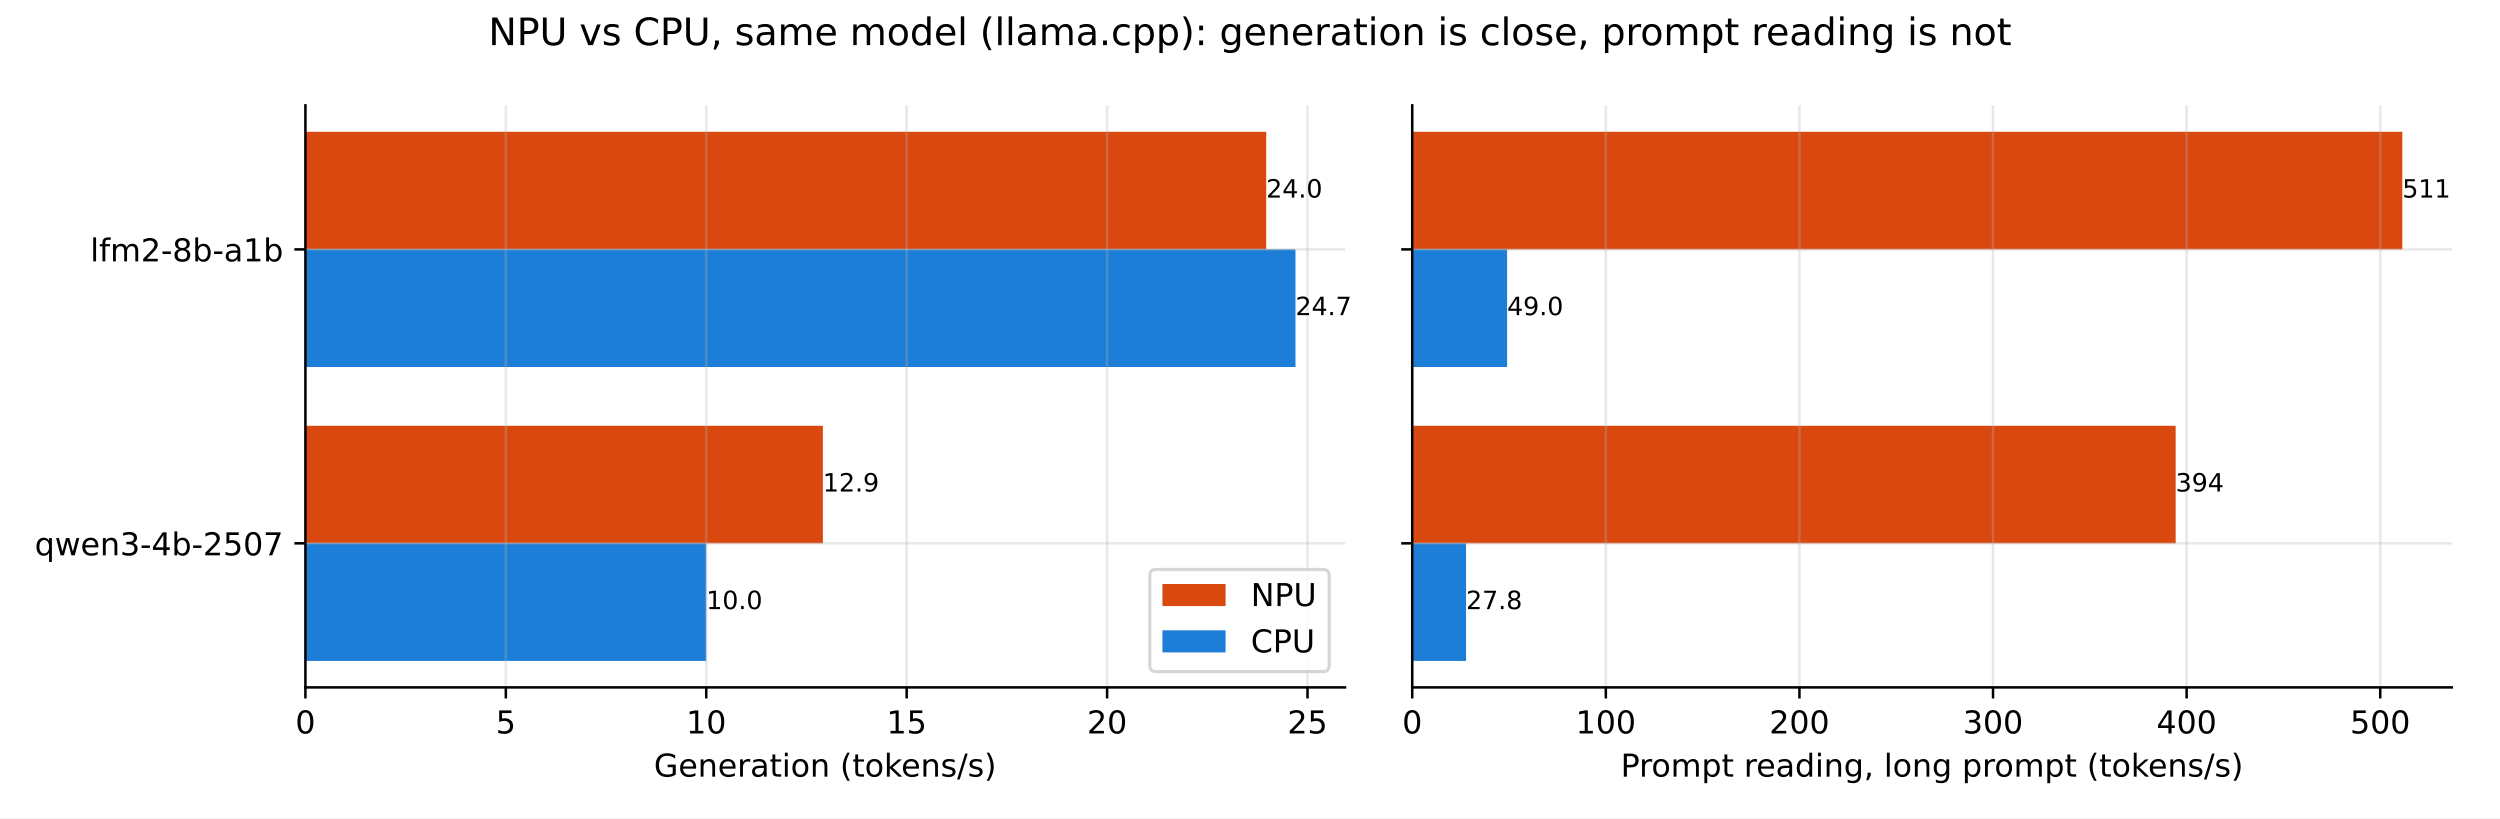
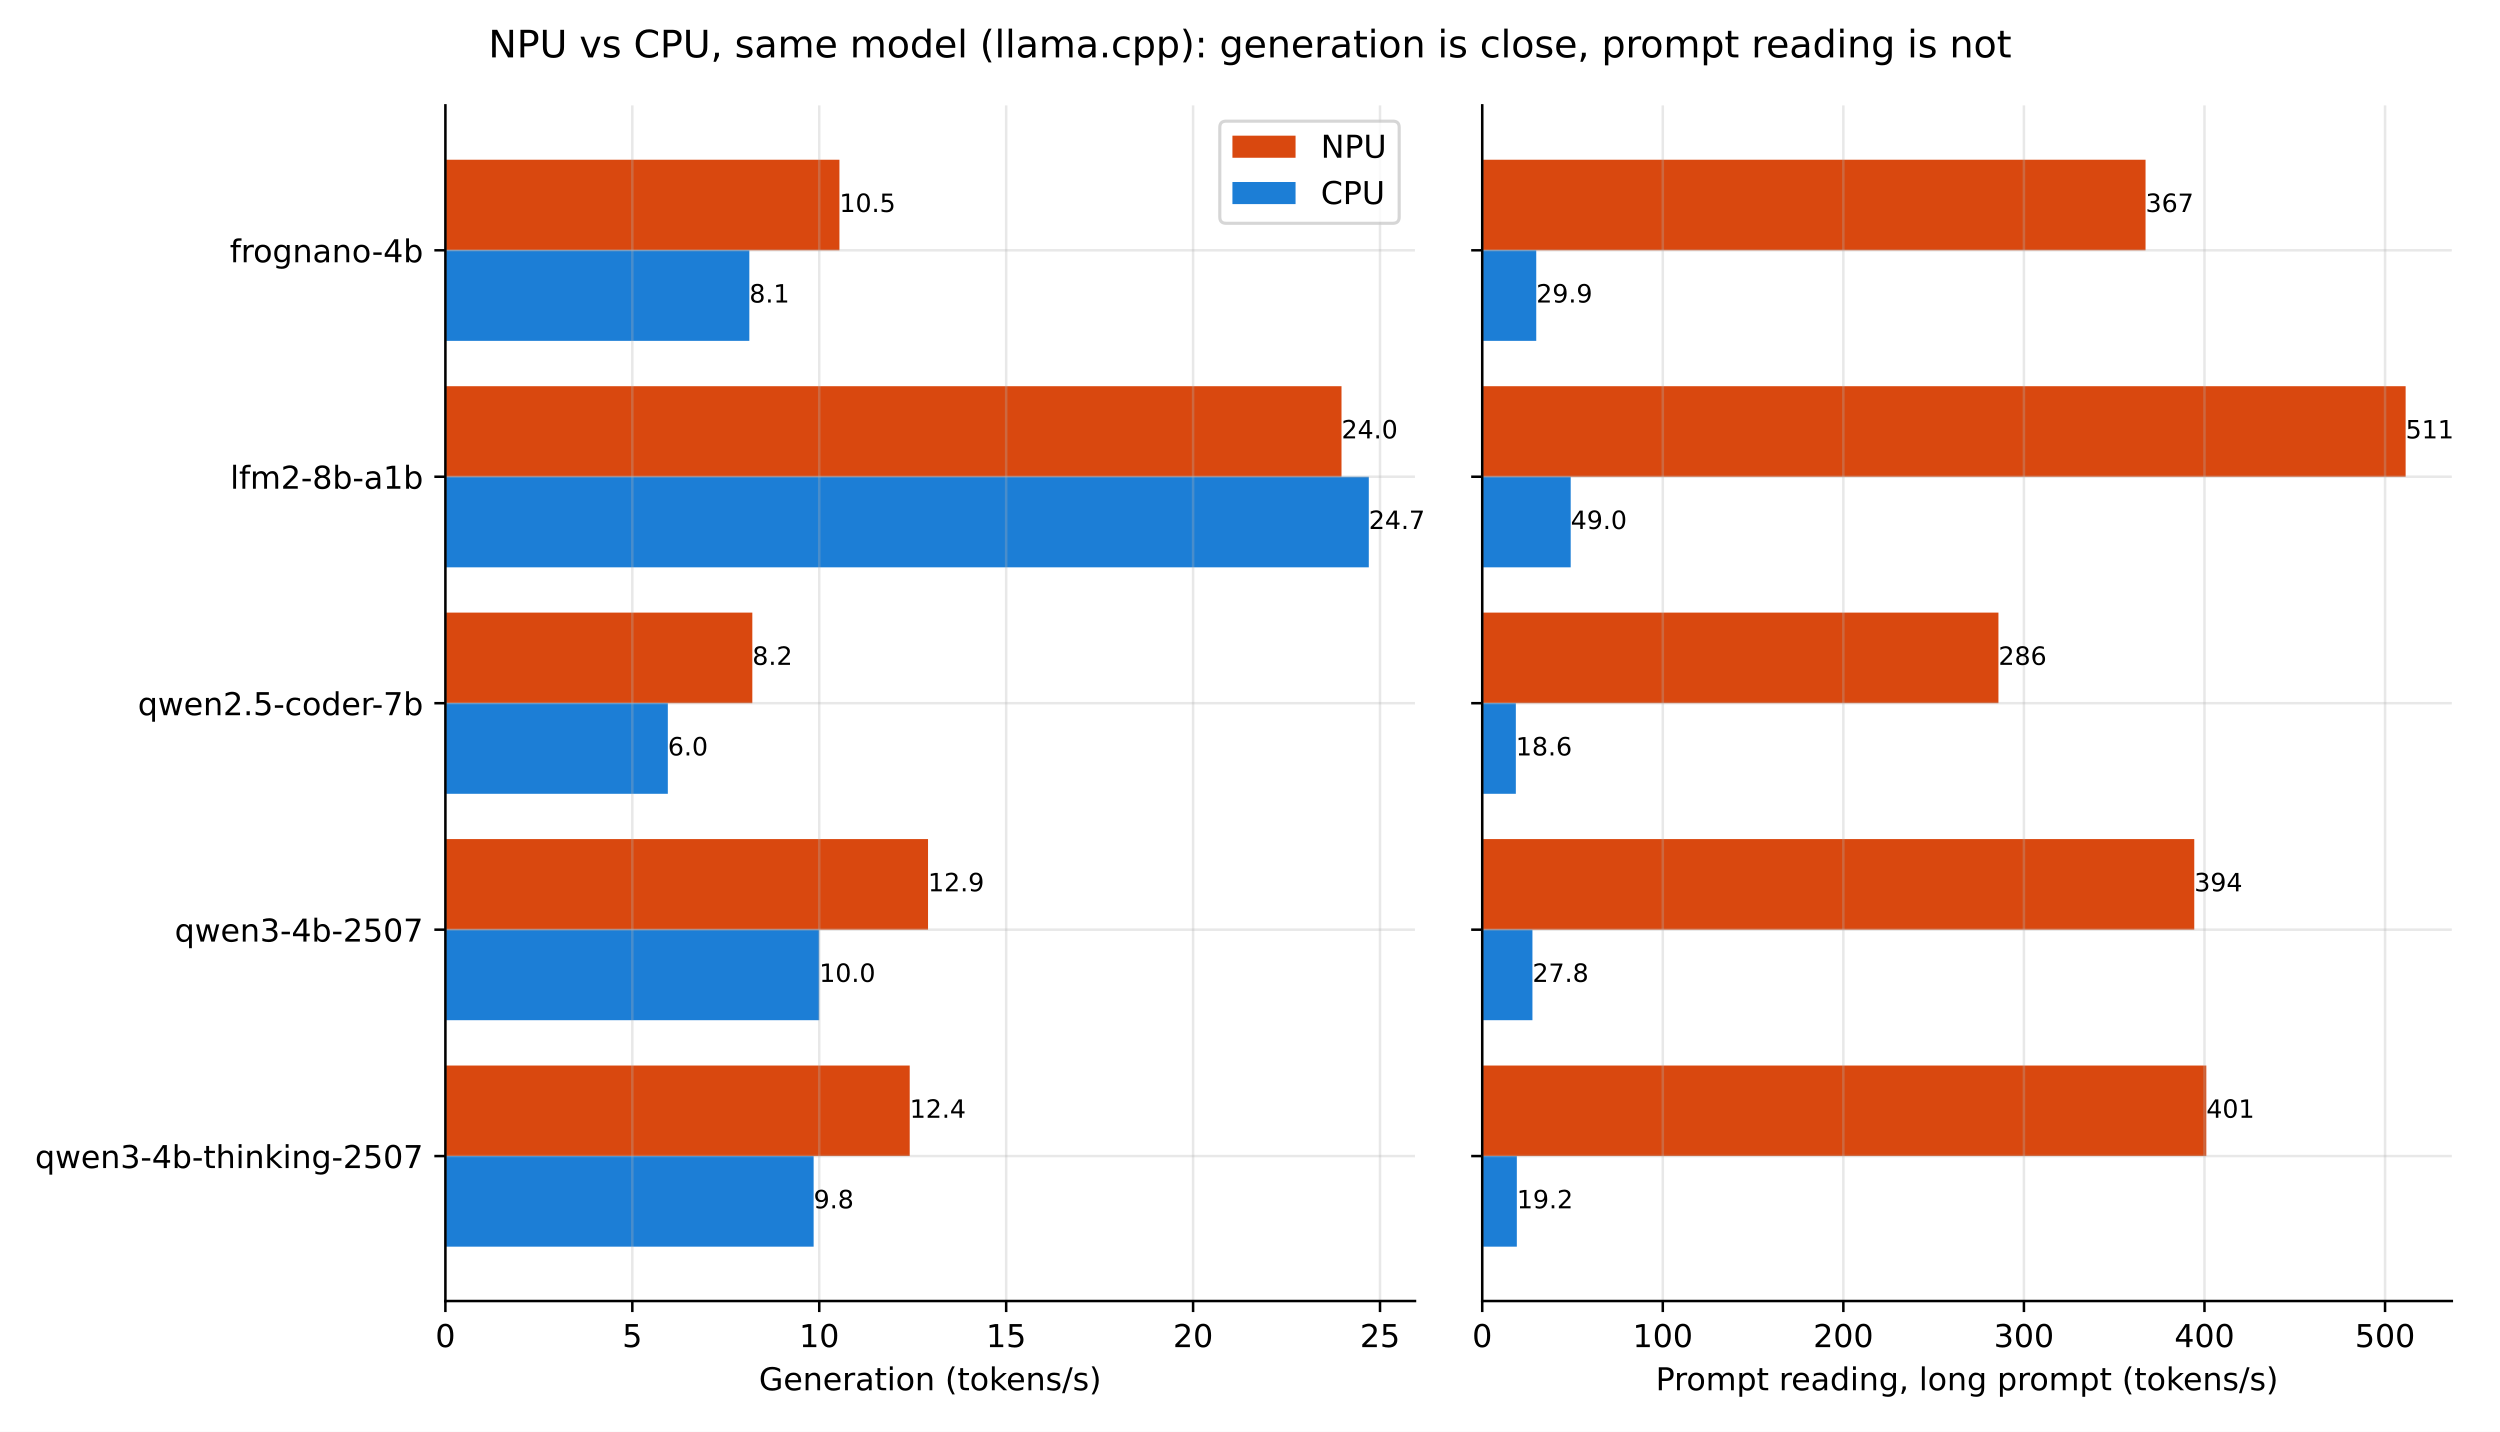
- <svg xmlns="http://www.w3.org/2000/svg" xmlns:xlink="http://www.w3.org/1999/xlink" width="792pt" height="259.2pt" viewBox="0 0 792 259.2" version="1.1">
+ <svg xmlns="http://www.w3.org/2000/svg" xmlns:xlink="http://www.w3.org/1999/xlink" width="792pt" height="453.6pt" viewBox="0 0 792 453.6" version="1.1">
  <defs>
    <style type="text/css">*{stroke-linejoin: round; stroke-linecap: butt}</style>
  </defs>
  <g id="figure_1">
    <g id="patch_1">
-       <path d="M 0 259.2  L 792 259.2  L 792 0  L 0 0  z " style="fill: #ffffff" />
+       <path d="M 0 453.6  L 792 453.6  L 792 0  L 0 0  z " style="fill: #ffffff" />
    </g>
    <g id="axes_1">
      <g id="patch_2">
-         <path d="M 96.755 217.764  L 426.09 217.764  L 426.09 33.382  L 96.755 33.382  z " style="fill: #ffffff" />
+         <path d="M 141.1 412.164  L 448.263 412.164  L 448.263 33.382  L 141.1 33.382  z " style="fill: #ffffff" />
      </g>
      <g id="patch_3">
-         <path d="M 96.755 41.763  L 401.138 41.763  L 401.138 79.012  L 96.755 79.012  z " clip-path="url(#p5779304c91)" style="fill: #d9480f" />
+         <path d="M 141.1 50.599  L 265.931 50.599  L 265.931 79.295  L 141.1 79.295  z " clip-path="url(#p3d4a0a2ddc)" style="fill: #d9480f" />
      </g>
      <g id="patch_4">
-         <path d="M 96.755 134.885  L 260.692 134.885  L 260.692 172.134  L 96.755 172.134  z " clip-path="url(#p5779304c91)" style="fill: #d9480f" />
+         <path d="M 141.1 122.338  L 424.99 122.338  L 424.99 151.034  L 141.1 151.034  z " clip-path="url(#p3d4a0a2ddc)" style="fill: #d9480f" />
      </g>
      <g id="patch_5">
-         <path d="M 96.755 79.012  L 410.408 79.012  L 410.408 116.261  L 96.755 116.261  z " clip-path="url(#p5779304c91)" style="fill: #1c7ed6" />
+         <path d="M 141.1 194.077  L 238.336 194.077  L 238.336 222.773  L 141.1 222.773  z " clip-path="url(#p3d4a0a2ddc)" style="fill: #d9480f" />
      </g>
      <g id="patch_6">
-         <path d="M 96.755 172.134  L 223.74 172.134  L 223.74 209.383  L 96.755 209.383  z " clip-path="url(#p5779304c91)" style="fill: #1c7ed6" />
+         <path d="M 141.1 265.816  L 294 265.816  L 294 294.512  L 141.1 294.512  z " clip-path="url(#p3d4a0a2ddc)" style="fill: #d9480f" />
+       </g>
+       <g id="patch_7">
+         <path d="M 141.1 337.555  L 288.197 337.555  L 288.197 366.251  L 141.1 366.251  z " clip-path="url(#p3d4a0a2ddc)" style="fill: #d9480f" />
+       </g>
+       <g id="patch_8">
+         <path d="M 141.1 79.295  L 237.388 79.295  L 237.388 107.99  L 141.1 107.99  z " clip-path="url(#p3d4a0a2ddc)" style="fill: #1c7ed6" />
+       </g>
+       <g id="patch_9">
+         <path d="M 141.1 151.034  L 433.636 151.034  L 433.636 179.729  L 141.1 179.729  z " clip-path="url(#p3d4a0a2ddc)" style="fill: #1c7ed6" />
+       </g>
+       <g id="patch_10">
+         <path d="M 141.1 222.773  L 211.569 222.773  L 211.569 251.468  L 141.1 251.468  z " clip-path="url(#p3d4a0a2ddc)" style="fill: #1c7ed6" />
+       </g>
+       <g id="patch_11">
+         <path d="M 141.1 294.512  L 259.536 294.512  L 259.536 323.207  L 141.1 323.207  z " clip-path="url(#p3d4a0a2ddc)" style="fill: #1c7ed6" />
+       </g>
+       <g id="patch_12">
+         <path d="M 141.1 366.251  L 257.759 366.251  L 257.759 394.946  L 141.1 394.946  z " clip-path="url(#p3d4a0a2ddc)" style="fill: #1c7ed6" />
      </g>
      <g id="matplotlib.axis_1">
        <g id="xtick_1">
          <g id="line2d_1">
-             <path d="M 96.755 217.764  L 96.755 33.382  " clip-path="url(#p5779304c91)" style="fill: none; stroke: #b0b0b0; stroke-opacity: 0.3; stroke-width: 0.8; stroke-linecap: square" />
+             <path d="M 141.1 412.164  L 141.1 33.382  " clip-path="url(#p3d4a0a2ddc)" style="fill: none; stroke: #b0b0b0; stroke-opacity: 0.3; stroke-width: 0.8; stroke-linecap: square" />
          </g>
          <g id="line2d_2">
            <defs>
-               <path id="me2558e81c7" d="M 0 0  L 0 3.5  " style="stroke: #000000; stroke-width: 0.8" />
+               <path id="mfcca586f8c" d="M 0 0  L 0 3.5  " style="stroke: #000000; stroke-width: 0.8" />
            </defs>
            <g>
-               <use xlink:href="#me2558e81c7" x="96.755" y="217.764" style="stroke: #000000; stroke-width: 0.8" />
+               <use xlink:href="#mfcca586f8c" x="141.1" y="412.164" style="stroke: #000000; stroke-width: 0.8" />
            </g>
          </g>
          <g id="text_1">
-             <text style="font: 10px 'DejaVu Sans', 'Bitstream Vera Sans', 'Computer Modern Sans Serif', 'Lucida Grande', 'Verdana', 'Geneva', 'Lucid', 'Arial', 'Helvetica', 'Avant Garde', sans-serif; text-anchor: middle" x="96.755" y="232.362" transform="rotate(-0 96.75454 232.3621)">0</text>
+             <text style="font: 10px 'DejaVu Sans', 'Bitstream Vera Sans', 'Computer Modern Sans Serif', 'Lucida Grande', 'Verdana', 'Geneva', 'Lucid', 'Arial', 'Helvetica', 'Avant Garde', sans-serif; text-anchor: middle" x="141.1" y="426.762" transform="rotate(-0 141.1 426.7621)">0</text>
          </g>
        </g>
        <g id="xtick_2">
          <g id="line2d_3">
-             <path d="M 160.247 217.764  L 160.247 33.382  " clip-path="url(#p5779304c91)" style="fill: none; stroke: #b0b0b0; stroke-opacity: 0.3; stroke-width: 0.8; stroke-linecap: square" />
+             <path d="M 200.318 412.164  L 200.318 33.382  " clip-path="url(#p3d4a0a2ddc)" style="fill: none; stroke: #b0b0b0; stroke-opacity: 0.3; stroke-width: 0.8; stroke-linecap: square" />
          </g>
          <g id="line2d_4">
            <g>
-               <use xlink:href="#me2558e81c7" x="160.247" y="217.764" style="stroke: #000000; stroke-width: 0.8" />
+               <use xlink:href="#mfcca586f8c" x="200.318" y="412.164" style="stroke: #000000; stroke-width: 0.8" />
            </g>
          </g>
          <g id="text_2">
-             <text style="font: 10px 'DejaVu Sans', 'Bitstream Vera Sans', 'Computer Modern Sans Serif', 'Lucida Grande', 'Verdana', 'Geneva', 'Lucid', 'Arial', 'Helvetica', 'Avant Garde', sans-serif; text-anchor: middle" x="160.247" y="232.362" transform="rotate(-0 160.2471 232.3621)">5</text>
+             <text style="font: 10px 'DejaVu Sans', 'Bitstream Vera Sans', 'Computer Modern Sans Serif', 'Lucida Grande', 'Verdana', 'Geneva', 'Lucid', 'Arial', 'Helvetica', 'Avant Garde', sans-serif; text-anchor: middle" x="200.318" y="426.762" transform="rotate(-0 200.3178 426.7621)">5</text>
          </g>
        </g>
        <g id="xtick_3">
          <g id="line2d_5">
-             <path d="M 223.74 217.764  L 223.74 33.382  " clip-path="url(#p5779304c91)" style="fill: none; stroke: #b0b0b0; stroke-opacity: 0.3; stroke-width: 0.8; stroke-linecap: square" />
+             <path d="M 259.536 412.164  L 259.536 33.382  " clip-path="url(#p3d4a0a2ddc)" style="fill: none; stroke: #b0b0b0; stroke-opacity: 0.3; stroke-width: 0.8; stroke-linecap: square" />
          </g>
          <g id="line2d_6">
            <g>
-               <use xlink:href="#me2558e81c7" x="223.74" y="217.764" style="stroke: #000000; stroke-width: 0.8" />
+               <use xlink:href="#mfcca586f8c" x="259.536" y="412.164" style="stroke: #000000; stroke-width: 0.8" />
            </g>
          </g>
          <g id="text_3">
-             <text style="font: 10px 'DejaVu Sans', 'Bitstream Vera Sans', 'Computer Modern Sans Serif', 'Lucida Grande', 'Verdana', 'Geneva', 'Lucid', 'Arial', 'Helvetica', 'Avant Garde', sans-serif; text-anchor: middle" x="223.74" y="232.362" transform="rotate(-0 223.7396 232.3621)">10</text>
+             <text style="font: 10px 'DejaVu Sans', 'Bitstream Vera Sans', 'Computer Modern Sans Serif', 'Lucida Grande', 'Verdana', 'Geneva', 'Lucid', 'Arial', 'Helvetica', 'Avant Garde', sans-serif; text-anchor: middle" x="259.536" y="426.762" transform="rotate(-0 259.5357 426.7621)">10</text>
          </g>
        </g>
        <g id="xtick_4">
          <g id="line2d_7">
-             <path d="M 287.232 217.764  L 287.232 33.382  " clip-path="url(#p5779304c91)" style="fill: none; stroke: #b0b0b0; stroke-opacity: 0.3; stroke-width: 0.8; stroke-linecap: square" />
+             <path d="M 318.754 412.164  L 318.754 33.382  " clip-path="url(#p3d4a0a2ddc)" style="fill: none; stroke: #b0b0b0; stroke-opacity: 0.3; stroke-width: 0.8; stroke-linecap: square" />
          </g>
          <g id="line2d_8">
            <g>
-               <use xlink:href="#me2558e81c7" x="287.232" y="217.764" style="stroke: #000000; stroke-width: 0.8" />
+               <use xlink:href="#mfcca586f8c" x="318.754" y="412.164" style="stroke: #000000; stroke-width: 0.8" />
            </g>
          </g>
          <g id="text_4">
-             <text style="font: 10px 'DejaVu Sans', 'Bitstream Vera Sans', 'Computer Modern Sans Serif', 'Lucida Grande', 'Verdana', 'Geneva', 'Lucid', 'Arial', 'Helvetica', 'Avant Garde', sans-serif; text-anchor: middle" x="287.232" y="232.362" transform="rotate(-0 287.2321 232.3621)">15</text>
+             <text style="font: 10px 'DejaVu Sans', 'Bitstream Vera Sans', 'Computer Modern Sans Serif', 'Lucida Grande', 'Verdana', 'Geneva', 'Lucid', 'Arial', 'Helvetica', 'Avant Garde', sans-serif; text-anchor: middle" x="318.754" y="426.762" transform="rotate(-0 318.7535 426.7621)">15</text>
          </g>
        </g>
        <g id="xtick_5">
          <g id="line2d_9">
-             <path d="M 350.725 217.764  L 350.725 33.382  " clip-path="url(#p5779304c91)" style="fill: none; stroke: #b0b0b0; stroke-opacity: 0.3; stroke-width: 0.8; stroke-linecap: square" />
+             <path d="M 377.971 412.164  L 377.971 33.382  " clip-path="url(#p3d4a0a2ddc)" style="fill: none; stroke: #b0b0b0; stroke-opacity: 0.3; stroke-width: 0.8; stroke-linecap: square" />
          </g>
          <g id="line2d_10">
            <g>
-               <use xlink:href="#me2558e81c7" x="350.725" y="217.764" style="stroke: #000000; stroke-width: 0.8" />
+               <use xlink:href="#mfcca586f8c" x="377.971" y="412.164" style="stroke: #000000; stroke-width: 0.8" />
            </g>
          </g>
          <g id="text_5">
-             <text style="font: 10px 'DejaVu Sans', 'Bitstream Vera Sans', 'Computer Modern Sans Serif', 'Lucida Grande', 'Verdana', 'Geneva', 'Lucid', 'Arial', 'Helvetica', 'Avant Garde', sans-serif; text-anchor: middle" x="350.725" y="232.362" transform="rotate(-0 350.7246 232.3621)">20</text>
+             <text style="font: 10px 'DejaVu Sans', 'Bitstream Vera Sans', 'Computer Modern Sans Serif', 'Lucida Grande', 'Verdana', 'Geneva', 'Lucid', 'Arial', 'Helvetica', 'Avant Garde', sans-serif; text-anchor: middle" x="377.971" y="426.762" transform="rotate(-0 377.9714 426.7621)">20</text>
          </g>
        </g>
        <g id="xtick_6">
          <g id="line2d_11">
-             <path d="M 414.217 217.764  L 414.217 33.382  " clip-path="url(#p5779304c91)" style="fill: none; stroke: #b0b0b0; stroke-opacity: 0.3; stroke-width: 0.8; stroke-linecap: square" />
+             <path d="M 437.189 412.164  L 437.189 33.382  " clip-path="url(#p3d4a0a2ddc)" style="fill: none; stroke: #b0b0b0; stroke-opacity: 0.3; stroke-width: 0.8; stroke-linecap: square" />
          </g>
          <g id="line2d_12">
            <g>
-               <use xlink:href="#me2558e81c7" x="414.217" y="217.764" style="stroke: #000000; stroke-width: 0.8" />
+               <use xlink:href="#mfcca586f8c" x="437.189" y="412.164" style="stroke: #000000; stroke-width: 0.8" />
            </g>
          </g>
          <g id="text_6">
-             <text style="font: 10px 'DejaVu Sans', 'Bitstream Vera Sans', 'Computer Modern Sans Serif', 'Lucida Grande', 'Verdana', 'Geneva', 'Lucid', 'Arial', 'Helvetica', 'Avant Garde', sans-serif; text-anchor: middle" x="414.217" y="232.362" transform="rotate(-0 414.2172 232.3621)">25</text>
+             <text style="font: 10px 'DejaVu Sans', 'Bitstream Vera Sans', 'Computer Modern Sans Serif', 'Lucida Grande', 'Verdana', 'Geneva', 'Lucid', 'Arial', 'Helvetica', 'Avant Garde', sans-serif; text-anchor: middle" x="437.189" y="426.762" transform="rotate(-0 437.1892 426.7621)">25</text>
          </g>
        </g>
        <g id="text_7">
-           <text style="font: 10px 'DejaVu Sans', 'Bitstream Vera Sans', 'Computer Modern Sans Serif', 'Lucida Grande', 'Verdana', 'Geneva', 'Lucid', 'Arial', 'Helvetica', 'Avant Garde', sans-serif; text-anchor: middle" x="261.422" y="246.04" transform="rotate(-0 261.4224 246.0402)">Generation (tokens/s)</text>
+           <text style="font: 10px 'DejaVu Sans', 'Bitstream Vera Sans', 'Computer Modern Sans Serif', 'Lucida Grande', 'Verdana', 'Geneva', 'Lucid', 'Arial', 'Helvetica', 'Avant Garde', sans-serif; text-anchor: middle" x="294.681" y="440.44" transform="rotate(-0 294.6815 440.4402)">Generation (tokens/s)</text>
        </g>
      </g>
      <g id="matplotlib.axis_2">
        <g id="ytick_1">
          <g id="line2d_13">
-             <path d="M 96.755 79.012  L 426.09 79.012  " clip-path="url(#p5779304c91)" style="fill: none; stroke: #b0b0b0; stroke-opacity: 0.3; stroke-width: 0.8; stroke-linecap: square" />
+             <path d="M 141.1 79.295  L 448.263 79.295  " clip-path="url(#p3d4a0a2ddc)" style="fill: none; stroke: #b0b0b0; stroke-opacity: 0.3; stroke-width: 0.8; stroke-linecap: square" />
          </g>
          <g id="line2d_14">
            <defs>
-               <path id="m850e8ca31e" d="M 0 0  L -3.5 0  " style="stroke: #000000; stroke-width: 0.8" />
+               <path id="m354d000a1c" d="M 0 0  L -3.5 0  " style="stroke: #000000; stroke-width: 0.8" />
            </defs>
            <g>
-               <use xlink:href="#m850e8ca31e" x="96.755" y="79.012" style="stroke: #000000; stroke-width: 0.8" />
+               <use xlink:href="#m354d000a1c" x="141.1" y="79.295" style="stroke: #000000; stroke-width: 0.8" />
            </g>
          </g>
          <g id="text_8">
-             <text style="font: 10px 'DejaVu Sans', 'Bitstream Vera Sans', 'Computer Modern Sans Serif', 'Lucida Grande', 'Verdana', 'Geneva', 'Lucid', 'Arial', 'Helvetica', 'Avant Garde', sans-serif; text-anchor: end" x="89.755" y="82.811" transform="rotate(-0 89.75454 82.81088)">lfm2-8b-a1b</text>
+             <text style="font: 10px 'DejaVu Sans', 'Bitstream Vera Sans', 'Computer Modern Sans Serif', 'Lucida Grande', 'Verdana', 'Geneva', 'Lucid', 'Arial', 'Helvetica', 'Avant Garde', sans-serif; text-anchor: end" x="134.1" y="83.094" transform="rotate(-0 134.1 83.09399)">frognano-4b</text>
          </g>
        </g>
        <g id="ytick_2">
          <g id="line2d_15">
-             <path d="M 96.755 172.134  L 426.09 172.134  " clip-path="url(#p5779304c91)" style="fill: none; stroke: #b0b0b0; stroke-opacity: 0.3; stroke-width: 0.8; stroke-linecap: square" />
+             <path d="M 141.1 151.034  L 448.263 151.034  " clip-path="url(#p3d4a0a2ddc)" style="fill: none; stroke: #b0b0b0; stroke-opacity: 0.3; stroke-width: 0.8; stroke-linecap: square" />
          </g>
          <g id="line2d_16">
            <g>
-               <use xlink:href="#m850e8ca31e" x="96.755" y="172.134" style="stroke: #000000; stroke-width: 0.8" />
+               <use xlink:href="#m354d000a1c" x="141.1" y="151.034" style="stroke: #000000; stroke-width: 0.8" />
            </g>
          </g>
          <g id="text_9">
-             <text style="font: 10px 'DejaVu Sans', 'Bitstream Vera Sans', 'Computer Modern Sans Serif', 'Lucida Grande', 'Verdana', 'Geneva', 'Lucid', 'Arial', 'Helvetica', 'Avant Garde', sans-serif; text-anchor: end" x="89.755" y="175.933" transform="rotate(-0 89.75454 175.933)">qwen3-4b-2507</text>
-           </g>
-         </g>
-       </g>
-       <g id="patch_7">
-         <path d="M 96.755 217.764  L 96.755 33.382  " style="fill: none; stroke: #000000; stroke-width: 0.8; stroke-linejoin: miter; stroke-linecap: square" />
-       </g>
-       <g id="patch_8">
-         <path d="M 96.755 217.764  L 426.09 217.764  " style="fill: none; stroke: #000000; stroke-width: 0.8; stroke-linejoin: miter; stroke-linecap: square" />
-       </g>
-       <g id="text_10">
-         <text style="font: 8px 'DejaVu Sans', 'Bitstream Vera Sans', 'Computer Modern Sans Serif', 'Lucida Grande', 'Verdana', 'Geneva', 'Lucid', 'Arial', 'Helvetica', 'Avant Garde', sans-serif; text-anchor: start" x="401.138" y="62.595" transform="rotate(-0 401.1377 62.59474)"> 24.0</text>
-       </g>
-       <g id="text_11">
-         <text style="font: 8px 'DejaVu Sans', 'Bitstream Vera Sans', 'Computer Modern Sans Serif', 'Lucida Grande', 'Verdana', 'Geneva', 'Lucid', 'Arial', 'Helvetica', 'Avant Garde', sans-serif; text-anchor: start" x="260.692" y="155.717" transform="rotate(-0 260.6922 155.7169)"> 12.9</text>
-       </g>
-       <g id="text_12">
-         <text style="font: 8px 'DejaVu Sans', 'Bitstream Vera Sans', 'Computer Modern Sans Serif', 'Lucida Grande', 'Verdana', 'Geneva', 'Lucid', 'Arial', 'Helvetica', 'Avant Garde', sans-serif; text-anchor: start" x="410.408" y="99.844" transform="rotate(-0 410.4076 99.84359)"> 24.7</text>
+             <text style="font: 10px 'DejaVu Sans', 'Bitstream Vera Sans', 'Computer Modern Sans Serif', 'Lucida Grande', 'Verdana', 'Geneva', 'Lucid', 'Arial', 'Helvetica', 'Avant Garde', sans-serif; text-anchor: end" x="134.1" y="154.833" transform="rotate(-0 134.1 154.833)">lfm2-8b-a1b</text>
+           </g>
+         </g>
+         <g id="ytick_3">
+           <g id="line2d_17">
+             <path d="M 141.1 222.773  L 448.263 222.773  " clip-path="url(#p3d4a0a2ddc)" style="fill: none; stroke: #b0b0b0; stroke-opacity: 0.3; stroke-width: 0.8; stroke-linecap: square" />
+           </g>
+           <g id="line2d_18">
+             <g>
+               <use xlink:href="#m354d000a1c" x="141.1" y="222.773" style="stroke: #000000; stroke-width: 0.8" />
+             </g>
+           </g>
+           <g id="text_10">
+             <text style="font: 10px 'DejaVu Sans', 'Bitstream Vera Sans', 'Computer Modern Sans Serif', 'Lucida Grande', 'Verdana', 'Geneva', 'Lucid', 'Arial', 'Helvetica', 'Avant Garde', sans-serif; text-anchor: end" x="134.1" y="226.572" transform="rotate(-0 134.1 226.5719)">qwen2.5-coder-7b</text>
+           </g>
+         </g>
+         <g id="ytick_4">
+           <g id="line2d_19">
+             <path d="M 141.1 294.512  L 448.263 294.512  " clip-path="url(#p3d4a0a2ddc)" style="fill: none; stroke: #b0b0b0; stroke-opacity: 0.3; stroke-width: 0.8; stroke-linecap: square" />
+           </g>
+           <g id="line2d_20">
+             <g>
+               <use xlink:href="#m354d000a1c" x="141.1" y="294.512" style="stroke: #000000; stroke-width: 0.8" />
+             </g>
+           </g>
+           <g id="text_11">
+             <text style="font: 10px 'DejaVu Sans', 'Bitstream Vera Sans', 'Computer Modern Sans Serif', 'Lucida Grande', 'Verdana', 'Geneva', 'Lucid', 'Arial', 'Helvetica', 'Avant Garde', sans-serif; text-anchor: end" x="134.1" y="298.311" transform="rotate(-0 134.1 298.3109)">qwen3-4b-2507</text>
+           </g>
+         </g>
+         <g id="ytick_5">
+           <g id="line2d_21">
+             <path d="M 141.1 366.251  L 448.263 366.251  " clip-path="url(#p3d4a0a2ddc)" style="fill: none; stroke: #b0b0b0; stroke-opacity: 0.3; stroke-width: 0.8; stroke-linecap: square" />
+           </g>
+           <g id="line2d_22">
+             <g>
+               <use xlink:href="#m354d000a1c" x="141.1" y="366.251" style="stroke: #000000; stroke-width: 0.8" />
+             </g>
+           </g>
+           <g id="text_12">
+             <text style="font: 10px 'DejaVu Sans', 'Bitstream Vera Sans', 'Computer Modern Sans Serif', 'Lucida Grande', 'Verdana', 'Geneva', 'Lucid', 'Arial', 'Helvetica', 'Avant Garde', sans-serif; text-anchor: end" x="134.1" y="370.05" transform="rotate(-0 134.1 370.0499)">qwen3-4b-thinking-2507</text>
+           </g>
+         </g>
+       </g>
+       <g id="patch_13">
+         <path d="M 141.1 412.164  L 141.1 33.382  " style="fill: none; stroke: #000000; stroke-width: 0.8; stroke-linejoin: miter; stroke-linecap: square" />
+       </g>
+       <g id="patch_14">
+         <path d="M 141.1 412.164  L 448.263 412.164  " style="fill: none; stroke: #000000; stroke-width: 0.8; stroke-linejoin: miter; stroke-linecap: square" />
      </g>
      <g id="text_13">
-         <text style="font: 8px 'DejaVu Sans', 'Bitstream Vera Sans', 'Computer Modern Sans Serif', 'Lucida Grande', 'Verdana', 'Geneva', 'Lucid', 'Arial', 'Helvetica', 'Avant Garde', sans-serif; text-anchor: start" x="223.74" y="192.966" transform="rotate(-0 223.7396 192.9657)"> 10.0</text>
+         <text style="font: 8px 'DejaVu Sans', 'Bitstream Vera Sans', 'Computer Modern Sans Serif', 'Lucida Grande', 'Verdana', 'Geneva', 'Lucid', 'Arial', 'Helvetica', 'Avant Garde', sans-serif; text-anchor: start" x="265.931" y="67.154" transform="rotate(-0 265.9312 67.15447)"> 10.5</text>
+       </g>
+       <g id="text_14">
+         <text style="font: 8px 'DejaVu Sans', 'Bitstream Vera Sans', 'Computer Modern Sans Serif', 'Lucida Grande', 'Verdana', 'Geneva', 'Lucid', 'Arial', 'Helvetica', 'Avant Garde', sans-serif; text-anchor: start" x="424.99" y="138.893" transform="rotate(-0 424.9904 138.8935)"> 24.0</text>
+       </g>
+       <g id="text_15">
+         <text style="font: 8px 'DejaVu Sans', 'Bitstream Vera Sans', 'Computer Modern Sans Serif', 'Lucida Grande', 'Verdana', 'Geneva', 'Lucid', 'Arial', 'Helvetica', 'Avant Garde', sans-serif; text-anchor: start" x="238.336" y="210.632" transform="rotate(-0 238.3357 210.6324)"> 8.2</text>
+       </g>
+       <g id="text_16">
+         <text style="font: 8px 'DejaVu Sans', 'Bitstream Vera Sans', 'Computer Modern Sans Serif', 'Lucida Grande', 'Verdana', 'Geneva', 'Lucid', 'Arial', 'Helvetica', 'Avant Garde', sans-serif; text-anchor: start" x="294" y="282.371" transform="rotate(-0 294.0005 282.3714)"> 12.9</text>
+       </g>
+       <g id="text_17">
+         <text style="font: 8px 'DejaVu Sans', 'Bitstream Vera Sans', 'Computer Modern Sans Serif', 'Lucida Grande', 'Verdana', 'Geneva', 'Lucid', 'Arial', 'Helvetica', 'Avant Garde', sans-serif; text-anchor: start" x="288.197" y="354.11" transform="rotate(-0 288.1971 354.1104)"> 12.4</text>
+       </g>
+       <g id="text_18">
+         <text style="font: 8px 'DejaVu Sans', 'Bitstream Vera Sans', 'Computer Modern Sans Serif', 'Lucida Grande', 'Verdana', 'Geneva', 'Lucid', 'Arial', 'Helvetica', 'Avant Garde', sans-serif; text-anchor: start" x="237.388" y="95.85" transform="rotate(-0 237.3882 95.85006)"> 8.1</text>
+       </g>
+       <g id="text_19">
+         <text style="font: 8px 'DejaVu Sans', 'Bitstream Vera Sans', 'Computer Modern Sans Serif', 'Lucida Grande', 'Verdana', 'Geneva', 'Lucid', 'Arial', 'Helvetica', 'Avant Garde', sans-serif; text-anchor: start" x="433.636" y="167.589" transform="rotate(-0 433.6362 167.589)"> 24.7</text>
+       </g>
+       <g id="text_20">
+         <text style="font: 8px 'DejaVu Sans', 'Bitstream Vera Sans', 'Computer Modern Sans Serif', 'Lucida Grande', 'Verdana', 'Geneva', 'Lucid', 'Arial', 'Helvetica', 'Avant Garde', sans-serif; text-anchor: start" x="211.569" y="239.328" transform="rotate(-0 211.5692 239.328)"> 6.0</text>
+       </g>
+       <g id="text_21">
+         <text style="font: 8px 'DejaVu Sans', 'Bitstream Vera Sans', 'Computer Modern Sans Serif', 'Lucida Grande', 'Verdana', 'Geneva', 'Lucid', 'Arial', 'Helvetica', 'Avant Garde', sans-serif; text-anchor: start" x="259.536" y="311.067" transform="rotate(-0 259.5357 311.067)"> 10.0</text>
+       </g>
+       <g id="text_22">
+         <text style="font: 8px 'DejaVu Sans', 'Bitstream Vera Sans', 'Computer Modern Sans Serif', 'Lucida Grande', 'Verdana', 'Geneva', 'Lucid', 'Arial', 'Helvetica', 'Avant Garde', sans-serif; text-anchor: start" x="257.759" y="382.806" transform="rotate(-0 257.7592 382.806)"> 9.8</text>
      </g>
      <g id="legend_1">
-         <g id="patch_9">
-           <path d="M 366.261 212.764  L 419.09 212.764  Q 421.09 212.764 421.09 210.764  L 421.09 182.407  Q 421.09 180.407 419.09 180.407  L 366.261 180.407  Q 364.261 180.407 364.261 182.407  L 364.261 210.764  Q 364.261 212.764 366.261 212.764  z " style="fill: #ffffff; opacity: 0.8; stroke: #cccccc; stroke-linejoin: miter" />
-         </g>
-         <g id="patch_10">
-           <path d="M 368.261 192.006  L 388.261 192.006  L 388.261 185.006  L 368.261 185.006  z " style="fill: #d9480f" />
-         </g>
-         <g id="text_14">
-           <text style="font: 10px 'DejaVu Sans', 'Bitstream Vera Sans', 'Computer Modern Sans Serif', 'Lucida Grande', 'Verdana', 'Geneva', 'Lucid', 'Arial', 'Helvetica', 'Avant Garde', sans-serif; text-anchor: start" x="396.261" y="192.006" transform="rotate(-0 396.2606 192.0058)">NPU</text>
-         </g>
-         <g id="patch_11">
-           <path d="M 368.261 206.684  L 388.261 206.684  L 388.261 199.684  L 368.261 199.684  z " style="fill: #1c7ed6" />
-         </g>
-         <g id="text_15">
-           <text style="font: 10px 'DejaVu Sans', 'Bitstream Vera Sans', 'Computer Modern Sans Serif', 'Lucida Grande', 'Verdana', 'Geneva', 'Lucid', 'Arial', 'Helvetica', 'Avant Garde', sans-serif; text-anchor: start" x="396.261" y="206.684" transform="rotate(-0 396.2606 206.6839)">CPU</text>
+         <g id="patch_15">
+           <path d="M 388.433 70.738  L 441.263 70.738  Q 443.263 70.738 443.263 68.738  L 443.263 40.382  Q 443.263 38.382 441.263 38.382  L 388.433 38.382  Q 386.433 38.382 386.433 40.382  L 386.433 68.738  Q 386.433 70.738 388.433 70.738  z " style="fill: #ffffff; opacity: 0.8; stroke: #cccccc; stroke-linejoin: miter" />
+         </g>
+         <g id="patch_16">
+           <path d="M 390.433 49.98  L 410.433 49.98  L 410.433 42.98  L 390.433 42.98  z " style="fill: #d9480f" />
+         </g>
+         <g id="text_23">
+           <text style="font: 10px 'DejaVu Sans', 'Bitstream Vera Sans', 'Computer Modern Sans Serif', 'Lucida Grande', 'Verdana', 'Geneva', 'Lucid', 'Arial', 'Helvetica', 'Avant Garde', sans-serif; text-anchor: start" x="418.433" y="49.98" transform="rotate(-0 418.4333 49.98026)">NPU</text>
+         </g>
+         <g id="patch_17">
+           <path d="M 390.433 64.658  L 410.433 64.658  L 410.433 57.658  L 390.433 57.658  z " style="fill: #1c7ed6" />
+         </g>
+         <g id="text_24">
+           <text style="font: 10px 'DejaVu Sans', 'Bitstream Vera Sans', 'Computer Modern Sans Serif', 'Lucida Grande', 'Verdana', 'Geneva', 'Lucid', 'Arial', 'Helvetica', 'Avant Garde', sans-serif; text-anchor: start" x="418.433" y="64.658" transform="rotate(-0 418.4333 64.65838)">CPU</text>
        </g>
      </g>
    </g>
    <g id="axes_2">
-       <g id="patch_12">
-         <path d="M 447.395 217.764  L 776.731 217.764  L 776.731 33.382  L 447.395 33.382  z " style="fill: #ffffff" />
-       </g>
-       <g id="patch_13">
-         <path d="M 447.395 41.763  L 761.049 41.763  L 761.049 79.012  L 447.395 79.012  z " clip-path="url(#pf8593e5ef5)" style="fill: #d9480f" />
-       </g>
-       <g id="patch_14">
-         <path d="M 447.395 134.885  L 689.253 134.885  L 689.253 172.134  L 447.395 172.134  z " clip-path="url(#pf8593e5ef5)" style="fill: #d9480f" />
-       </g>
-       <g id="patch_15">
-         <path d="M 447.395 79.012  L 477.448 79.012  L 477.448 116.261  L 447.395 116.261  z " clip-path="url(#pf8593e5ef5)" style="fill: #1c7ed6" />
-       </g>
-       <g id="patch_16">
-         <path d="M 447.395 172.134  L 464.452 172.134  L 464.452 209.383  L 447.395 209.383  z " clip-path="url(#pf8593e5ef5)" style="fill: #1c7ed6" />
+       <g id="patch_18">
+         <path d="M 469.568 412.164  L 776.731 412.164  L 776.731 33.382  L 469.568 33.382  z " style="fill: #ffffff" />
+       </g>
+       <g id="patch_19">
+         <path d="M 469.568 50.599  L 679.709 50.599  L 679.709 79.295  L 469.568 79.295  z " clip-path="url(#p62bfd97578)" style="fill: #d9480f" />
+       </g>
+       <g id="patch_20">
+         <path d="M 469.568 122.338  L 762.104 122.338  L 762.104 151.034  L 469.568 151.034  z " clip-path="url(#p62bfd97578)" style="fill: #d9480f" />
+       </g>
+       <g id="patch_21">
+         <path d="M 469.568 194.077  L 633.106 194.077  L 633.106 222.773  L 469.568 222.773  z " clip-path="url(#p62bfd97578)" style="fill: #d9480f" />
+       </g>
+       <g id="patch_22">
+         <path d="M 469.568 265.816  L 695.143 265.816  L 695.143 294.512  L 469.568 294.512  z " clip-path="url(#p62bfd97578)" style="fill: #d9480f" />
+       </g>
+       <g id="patch_23">
+         <path d="M 469.568 337.555  L 698.958 337.555  L 698.958 366.251  L 469.568 366.251  z " clip-path="url(#p62bfd97578)" style="fill: #d9480f" />
+       </g>
+       <g id="patch_24">
+         <path d="M 469.568 79.295  L 486.683 79.295  L 486.683 107.99  L 469.568 107.99  z " clip-path="url(#p62bfd97578)" style="fill: #1c7ed6" />
+       </g>
+       <g id="patch_25">
+         <path d="M 469.568 151.034  L 497.598 151.034  L 497.598 179.729  L 469.568 179.729  z " clip-path="url(#p62bfd97578)" style="fill: #1c7ed6" />
+       </g>
+       <g id="patch_26">
+         <path d="M 469.568 222.773  L 480.219 222.773  L 480.219 251.468  L 469.568 251.468  z " clip-path="url(#p62bfd97578)" style="fill: #1c7ed6" />
+       </g>
+       <g id="patch_27">
+         <path d="M 469.568 294.512  L 485.476 294.512  L 485.476 323.207  L 469.568 323.207  z " clip-path="url(#p62bfd97578)" style="fill: #1c7ed6" />
+       </g>
+       <g id="patch_28">
+         <path d="M 469.568 366.251  L 480.534 366.251  L 480.534 394.946  L 469.568 394.946  z " clip-path="url(#p62bfd97578)" style="fill: #1c7ed6" />
      </g>
      <g id="matplotlib.axis_3">
        <g id="xtick_7">
-           <g id="line2d_17">
-             <path d="M 447.395 217.764  L 447.395 33.382  " clip-path="url(#pf8593e5ef5)" style="fill: none; stroke: #b0b0b0; stroke-opacity: 0.3; stroke-width: 0.8; stroke-linecap: square" />
-           </g>
-           <g id="line2d_18">
-             <g>
-               <use xlink:href="#me2558e81c7" x="447.395" y="217.764" style="stroke: #000000; stroke-width: 0.8" />
-             </g>
-           </g>
-           <g id="text_16">
-             <text style="font: 10px 'DejaVu Sans', 'Bitstream Vera Sans', 'Computer Modern Sans Serif', 'Lucida Grande', 'Verdana', 'Geneva', 'Lucid', 'Arial', 'Helvetica', 'Avant Garde', sans-serif; text-anchor: middle" x="447.395" y="232.362" transform="rotate(-0 447.3955 232.3621)">0</text>
+           <g id="line2d_23">
+             <path d="M 469.568 412.164  L 469.568 33.382  " clip-path="url(#p62bfd97578)" style="fill: none; stroke: #b0b0b0; stroke-opacity: 0.3; stroke-width: 0.8; stroke-linecap: square" />
+           </g>
+           <g id="line2d_24">
+             <g>
+               <use xlink:href="#mfcca586f8c" x="469.568" y="412.164" style="stroke: #000000; stroke-width: 0.8" />
+             </g>
+           </g>
+           <g id="text_25">
+             <text style="font: 10px 'DejaVu Sans', 'Bitstream Vera Sans', 'Computer Modern Sans Serif', 'Lucida Grande', 'Verdana', 'Geneva', 'Lucid', 'Arial', 'Helvetica', 'Avant Garde', sans-serif; text-anchor: middle" x="469.568" y="426.762" transform="rotate(-0 469.5682 426.7621)">0</text>
          </g>
        </g>
        <g id="xtick_8">
-           <g id="line2d_19">
-             <path d="M 508.728 217.764  L 508.728 33.382  " clip-path="url(#pf8593e5ef5)" style="fill: none; stroke: #b0b0b0; stroke-opacity: 0.3; stroke-width: 0.8; stroke-linecap: square" />
-           </g>
-           <g id="line2d_20">
-             <g>
-               <use xlink:href="#me2558e81c7" x="508.728" y="217.764" style="stroke: #000000; stroke-width: 0.8" />
-             </g>
-           </g>
-           <g id="text_17">
-             <text style="font: 10px 'DejaVu Sans', 'Bitstream Vera Sans', 'Computer Modern Sans Serif', 'Lucida Grande', 'Verdana', 'Geneva', 'Lucid', 'Arial', 'Helvetica', 'Avant Garde', sans-serif; text-anchor: middle" x="508.728" y="232.362" transform="rotate(-0 508.7277 232.3621)">100</text>
+           <g id="line2d_25">
+             <path d="M 526.771 412.164  L 526.771 33.382  " clip-path="url(#p62bfd97578)" style="fill: none; stroke: #b0b0b0; stroke-opacity: 0.3; stroke-width: 0.8; stroke-linecap: square" />
+           </g>
+           <g id="line2d_26">
+             <g>
+               <use xlink:href="#mfcca586f8c" x="526.771" y="412.164" style="stroke: #000000; stroke-width: 0.8" />
+             </g>
+           </g>
+           <g id="text_26">
+             <text style="font: 10px 'DejaVu Sans', 'Bitstream Vera Sans', 'Computer Modern Sans Serif', 'Lucida Grande', 'Verdana', 'Geneva', 'Lucid', 'Arial', 'Helvetica', 'Avant Garde', sans-serif; text-anchor: middle" x="526.771" y="426.762" transform="rotate(-0 526.7712 426.7621)">100</text>
          </g>
        </g>
        <g id="xtick_9">
-           <g id="line2d_21">
-             <path d="M 570.06 217.764  L 570.06 33.382  " clip-path="url(#pf8593e5ef5)" style="fill: none; stroke: #b0b0b0; stroke-opacity: 0.3; stroke-width: 0.8; stroke-linecap: square" />
-           </g>
-           <g id="line2d_22">
-             <g>
-               <use xlink:href="#me2558e81c7" x="570.06" y="217.764" style="stroke: #000000; stroke-width: 0.8" />
-             </g>
-           </g>
-           <g id="text_18">
-             <text style="font: 10px 'DejaVu Sans', 'Bitstream Vera Sans', 'Computer Modern Sans Serif', 'Lucida Grande', 'Verdana', 'Geneva', 'Lucid', 'Arial', 'Helvetica', 'Avant Garde', sans-serif; text-anchor: middle" x="570.06" y="232.362" transform="rotate(-0 570.0599 232.3621)">200</text>
+           <g id="line2d_27">
+             <path d="M 583.974 412.164  L 583.974 33.382  " clip-path="url(#p62bfd97578)" style="fill: none; stroke: #b0b0b0; stroke-opacity: 0.3; stroke-width: 0.8; stroke-linecap: square" />
+           </g>
+           <g id="line2d_28">
+             <g>
+               <use xlink:href="#mfcca586f8c" x="583.974" y="412.164" style="stroke: #000000; stroke-width: 0.8" />
+             </g>
+           </g>
+           <g id="text_27">
+             <text style="font: 10px 'DejaVu Sans', 'Bitstream Vera Sans', 'Computer Modern Sans Serif', 'Lucida Grande', 'Verdana', 'Geneva', 'Lucid', 'Arial', 'Helvetica', 'Avant Garde', sans-serif; text-anchor: middle" x="583.974" y="426.762" transform="rotate(-0 583.9742 426.7621)">200</text>
          </g>
        </g>
        <g id="xtick_10">
-           <g id="line2d_23">
-             <path d="M 631.392 217.764  L 631.392 33.382  " clip-path="url(#pf8593e5ef5)" style="fill: none; stroke: #b0b0b0; stroke-opacity: 0.3; stroke-width: 0.8; stroke-linecap: square" />
-           </g>
-           <g id="line2d_24">
-             <g>
-               <use xlink:href="#me2558e81c7" x="631.392" y="217.764" style="stroke: #000000; stroke-width: 0.8" />
-             </g>
-           </g>
-           <g id="text_19">
-             <text style="font: 10px 'DejaVu Sans', 'Bitstream Vera Sans', 'Computer Modern Sans Serif', 'Lucida Grande', 'Verdana', 'Geneva', 'Lucid', 'Arial', 'Helvetica', 'Avant Garde', sans-serif; text-anchor: middle" x="631.392" y="232.362" transform="rotate(-0 631.3922 232.3621)">300</text>
+           <g id="line2d_29">
+             <path d="M 641.177 412.164  L 641.177 33.382  " clip-path="url(#p62bfd97578)" style="fill: none; stroke: #b0b0b0; stroke-opacity: 0.3; stroke-width: 0.8; stroke-linecap: square" />
+           </g>
+           <g id="line2d_30">
+             <g>
+               <use xlink:href="#mfcca586f8c" x="641.177" y="412.164" style="stroke: #000000; stroke-width: 0.8" />
+             </g>
+           </g>
+           <g id="text_28">
+             <text style="font: 10px 'DejaVu Sans', 'Bitstream Vera Sans', 'Computer Modern Sans Serif', 'Lucida Grande', 'Verdana', 'Geneva', 'Lucid', 'Arial', 'Helvetica', 'Avant Garde', sans-serif; text-anchor: middle" x="641.177" y="426.762" transform="rotate(-0 641.1772 426.7621)">300</text>
          </g>
        </g>
        <g id="xtick_11">
-           <g id="line2d_25">
-             <path d="M 692.724 217.764  L 692.724 33.382  " clip-path="url(#pf8593e5ef5)" style="fill: none; stroke: #b0b0b0; stroke-opacity: 0.3; stroke-width: 0.8; stroke-linecap: square" />
-           </g>
-           <g id="line2d_26">
-             <g>
-               <use xlink:href="#me2558e81c7" x="692.724" y="217.764" style="stroke: #000000; stroke-width: 0.8" />
-             </g>
-           </g>
-           <g id="text_20">
-             <text style="font: 10px 'DejaVu Sans', 'Bitstream Vera Sans', 'Computer Modern Sans Serif', 'Lucida Grande', 'Verdana', 'Geneva', 'Lucid', 'Arial', 'Helvetica', 'Avant Garde', sans-serif; text-anchor: middle" x="692.724" y="232.362" transform="rotate(-0 692.7244 232.3621)">400</text>
+           <g id="line2d_31">
+             <path d="M 698.38 412.164  L 698.38 33.382  " clip-path="url(#p62bfd97578)" style="fill: none; stroke: #b0b0b0; stroke-opacity: 0.3; stroke-width: 0.8; stroke-linecap: square" />
+           </g>
+           <g id="line2d_32">
+             <g>
+               <use xlink:href="#mfcca586f8c" x="698.38" y="412.164" style="stroke: #000000; stroke-width: 0.8" />
+             </g>
+           </g>
+           <g id="text_29">
+             <text style="font: 10px 'DejaVu Sans', 'Bitstream Vera Sans', 'Computer Modern Sans Serif', 'Lucida Grande', 'Verdana', 'Geneva', 'Lucid', 'Arial', 'Helvetica', 'Avant Garde', sans-serif; text-anchor: middle" x="698.38" y="426.762" transform="rotate(-0 698.3802 426.7621)">400</text>
          </g>
        </g>
        <g id="xtick_12">
-           <g id="line2d_27">
-             <path d="M 754.057 217.764  L 754.057 33.382  " clip-path="url(#pf8593e5ef5)" style="fill: none; stroke: #b0b0b0; stroke-opacity: 0.3; stroke-width: 0.8; stroke-linecap: square" />
-           </g>
-           <g id="line2d_28">
-             <g>
-               <use xlink:href="#me2558e81c7" x="754.057" y="217.764" style="stroke: #000000; stroke-width: 0.8" />
-             </g>
-           </g>
-           <g id="text_21">
-             <text style="font: 10px 'DejaVu Sans', 'Bitstream Vera Sans', 'Computer Modern Sans Serif', 'Lucida Grande', 'Verdana', 'Geneva', 'Lucid', 'Arial', 'Helvetica', 'Avant Garde', sans-serif; text-anchor: middle" x="754.057" y="232.362" transform="rotate(-0 754.0566 232.3621)">500</text>
-           </g>
-         </g>
-         <g id="text_22">
-           <text style="font: 10px 'DejaVu Sans', 'Bitstream Vera Sans', 'Computer Modern Sans Serif', 'Lucida Grande', 'Verdana', 'Geneva', 'Lucid', 'Arial', 'Helvetica', 'Avant Garde', sans-serif; text-anchor: middle" x="612.063" y="246.04" transform="rotate(-0 612.0633 246.0402)">Prompt reading, long prompt (tokens/s)</text>
+           <g id="line2d_33">
+             <path d="M 755.583 412.164  L 755.583 33.382  " clip-path="url(#p62bfd97578)" style="fill: none; stroke: #b0b0b0; stroke-opacity: 0.3; stroke-width: 0.8; stroke-linecap: square" />
+           </g>
+           <g id="line2d_34">
+             <g>
+               <use xlink:href="#mfcca586f8c" x="755.583" y="412.164" style="stroke: #000000; stroke-width: 0.8" />
+             </g>
+           </g>
+           <g id="text_30">
+             <text style="font: 10px 'DejaVu Sans', 'Bitstream Vera Sans', 'Computer Modern Sans Serif', 'Lucida Grande', 'Verdana', 'Geneva', 'Lucid', 'Arial', 'Helvetica', 'Avant Garde', sans-serif; text-anchor: middle" x="755.583" y="426.762" transform="rotate(-0 755.5832 426.7621)">500</text>
+           </g>
+         </g>
+         <g id="text_31">
+           <text style="font: 10px 'DejaVu Sans', 'Bitstream Vera Sans', 'Computer Modern Sans Serif', 'Lucida Grande', 'Verdana', 'Geneva', 'Lucid', 'Arial', 'Helvetica', 'Avant Garde', sans-serif; text-anchor: middle" x="623.15" y="440.44" transform="rotate(-0 623.1497 440.4402)">Prompt reading, long prompt (tokens/s)</text>
        </g>
      </g>
      <g id="matplotlib.axis_4">
-         <g id="ytick_3">
-           <g id="line2d_29">
-             <path d="M 447.395 79.012  L 776.731 79.012  " clip-path="url(#pf8593e5ef5)" style="fill: none; stroke: #b0b0b0; stroke-opacity: 0.3; stroke-width: 0.8; stroke-linecap: square" />
-           </g>
-           <g id="line2d_30">
-             <g>
-               <use xlink:href="#m850e8ca31e" x="447.395" y="79.012" style="stroke: #000000; stroke-width: 0.8" />
-             </g>
-           </g>
-         </g>
-         <g id="ytick_4">
-           <g id="line2d_31">
-             <path d="M 447.395 172.134  L 776.731 172.134  " clip-path="url(#pf8593e5ef5)" style="fill: none; stroke: #b0b0b0; stroke-opacity: 0.3; stroke-width: 0.8; stroke-linecap: square" />
-           </g>
-           <g id="line2d_32">
-             <g>
-               <use xlink:href="#m850e8ca31e" x="447.395" y="172.134" style="stroke: #000000; stroke-width: 0.8" />
-             </g>
-           </g>
-         </g>
-       </g>
-       <g id="patch_17">
-         <path d="M 447.395 217.764  L 447.395 33.382  " style="fill: none; stroke: #000000; stroke-width: 0.8; stroke-linejoin: miter; stroke-linecap: square" />
-       </g>
-       <g id="patch_18">
-         <path d="M 447.395 217.764  L 776.731 217.764  " style="fill: none; stroke: #000000; stroke-width: 0.8; stroke-linejoin: miter; stroke-linecap: square" />
-       </g>
-       <g id="text_23">
-         <text style="font: 8px 'DejaVu Sans', 'Bitstream Vera Sans', 'Computer Modern Sans Serif', 'Lucida Grande', 'Verdana', 'Geneva', 'Lucid', 'Arial', 'Helvetica', 'Avant Garde', sans-serif; text-anchor: start" x="761.049" y="62.595" transform="rotate(-0 761.0485 62.59474)"> 511</text>
-       </g>
-       <g id="text_24">
-         <text style="font: 8px 'DejaVu Sans', 'Bitstream Vera Sans', 'Computer Modern Sans Serif', 'Lucida Grande', 'Verdana', 'Geneva', 'Lucid', 'Arial', 'Helvetica', 'Avant Garde', sans-serif; text-anchor: start" x="689.253" y="155.717" transform="rotate(-0 689.253 155.7169)"> 394</text>
-       </g>
-       <g id="text_25">
-         <text style="font: 8px 'DejaVu Sans', 'Bitstream Vera Sans', 'Computer Modern Sans Serif', 'Lucida Grande', 'Verdana', 'Geneva', 'Lucid', 'Arial', 'Helvetica', 'Avant Garde', sans-serif; text-anchor: start" x="477.448" y="99.844" transform="rotate(-0 477.4483 99.84359)"> 49.0</text>
-       </g>
-       <g id="text_26">
-         <text style="font: 8px 'DejaVu Sans', 'Bitstream Vera Sans', 'Computer Modern Sans Serif', 'Lucida Grande', 'Verdana', 'Geneva', 'Lucid', 'Arial', 'Helvetica', 'Avant Garde', sans-serif; text-anchor: start" x="464.452" y="192.966" transform="rotate(-0 464.452 192.9657)"> 27.8</text>
+         <g id="ytick_6">
+           <g id="line2d_35">
+             <path d="M 469.568 79.295  L 776.731 79.295  " clip-path="url(#p62bfd97578)" style="fill: none; stroke: #b0b0b0; stroke-opacity: 0.3; stroke-width: 0.8; stroke-linecap: square" />
+           </g>
+           <g id="line2d_36">
+             <g>
+               <use xlink:href="#m354d000a1c" x="469.568" y="79.295" style="stroke: #000000; stroke-width: 0.8" />
+             </g>
+           </g>
+         </g>
+         <g id="ytick_7">
+           <g id="line2d_37">
+             <path d="M 469.568 151.034  L 776.731 151.034  " clip-path="url(#p62bfd97578)" style="fill: none; stroke: #b0b0b0; stroke-opacity: 0.3; stroke-width: 0.8; stroke-linecap: square" />
+           </g>
+           <g id="line2d_38">
+             <g>
+               <use xlink:href="#m354d000a1c" x="469.568" y="151.034" style="stroke: #000000; stroke-width: 0.8" />
+             </g>
+           </g>
+         </g>
+         <g id="ytick_8">
+           <g id="line2d_39">
+             <path d="M 469.568 222.773  L 776.731 222.773  " clip-path="url(#p62bfd97578)" style="fill: none; stroke: #b0b0b0; stroke-opacity: 0.3; stroke-width: 0.8; stroke-linecap: square" />
+           </g>
+           <g id="line2d_40">
+             <g>
+               <use xlink:href="#m354d000a1c" x="469.568" y="222.773" style="stroke: #000000; stroke-width: 0.8" />
+             </g>
+           </g>
+         </g>
+         <g id="ytick_9">
+           <g id="line2d_41">
+             <path d="M 469.568 294.512  L 776.731 294.512  " clip-path="url(#p62bfd97578)" style="fill: none; stroke: #b0b0b0; stroke-opacity: 0.3; stroke-width: 0.8; stroke-linecap: square" />
+           </g>
+           <g id="line2d_42">
+             <g>
+               <use xlink:href="#m354d000a1c" x="469.568" y="294.512" style="stroke: #000000; stroke-width: 0.8" />
+             </g>
+           </g>
+         </g>
+         <g id="ytick_10">
+           <g id="line2d_43">
+             <path d="M 469.568 366.251  L 776.731 366.251  " clip-path="url(#p62bfd97578)" style="fill: none; stroke: #b0b0b0; stroke-opacity: 0.3; stroke-width: 0.8; stroke-linecap: square" />
+           </g>
+           <g id="line2d_44">
+             <g>
+               <use xlink:href="#m354d000a1c" x="469.568" y="366.251" style="stroke: #000000; stroke-width: 0.8" />
+             </g>
+           </g>
+         </g>
+       </g>
+       <g id="patch_29">
+         <path d="M 469.568 412.164  L 469.568 33.382  " style="fill: none; stroke: #000000; stroke-width: 0.8; stroke-linejoin: miter; stroke-linecap: square" />
+       </g>
+       <g id="patch_30">
+         <path d="M 469.568 412.164  L 776.731 412.164  " style="fill: none; stroke: #000000; stroke-width: 0.8; stroke-linejoin: miter; stroke-linecap: square" />
+       </g>
+       <g id="text_32">
+         <text style="font: 8px 'DejaVu Sans', 'Bitstream Vera Sans', 'Computer Modern Sans Serif', 'Lucida Grande', 'Verdana', 'Geneva', 'Lucid', 'Arial', 'Helvetica', 'Avant Garde', sans-serif; text-anchor: start" x="679.709" y="67.154" transform="rotate(-0 679.7091 67.15447)"> 367</text>
+       </g>
+       <g id="text_33">
+         <text style="font: 8px 'DejaVu Sans', 'Bitstream Vera Sans', 'Computer Modern Sans Serif', 'Lucida Grande', 'Verdana', 'Geneva', 'Lucid', 'Arial', 'Helvetica', 'Avant Garde', sans-serif; text-anchor: start" x="762.104" y="138.893" transform="rotate(-0 762.1044 138.8935)"> 511</text>
+       </g>
+       <g id="text_34">
+         <text style="font: 8px 'DejaVu Sans', 'Bitstream Vera Sans', 'Computer Modern Sans Serif', 'Lucida Grande', 'Verdana', 'Geneva', 'Lucid', 'Arial', 'Helvetica', 'Avant Garde', sans-serif; text-anchor: start" x="633.106" y="210.632" transform="rotate(-0 633.1059 210.6324)"> 286</text>
+       </g>
+       <g id="text_35">
+         <text style="font: 8px 'DejaVu Sans', 'Bitstream Vera Sans', 'Computer Modern Sans Serif', 'Lucida Grande', 'Verdana', 'Geneva', 'Lucid', 'Arial', 'Helvetica', 'Avant Garde', sans-serif; text-anchor: start" x="695.143" y="282.371" transform="rotate(-0 695.1425 282.3714)"> 394</text>
+       </g>
+       <g id="text_36">
+         <text style="font: 8px 'DejaVu Sans', 'Bitstream Vera Sans', 'Computer Modern Sans Serif', 'Lucida Grande', 'Verdana', 'Geneva', 'Lucid', 'Arial', 'Helvetica', 'Avant Garde', sans-serif; text-anchor: start" x="698.958" y="354.11" transform="rotate(-0 698.958 354.1104)"> 401</text>
+       </g>
+       <g id="text_37">
+         <text style="font: 8px 'DejaVu Sans', 'Bitstream Vera Sans', 'Computer Modern Sans Serif', 'Lucida Grande', 'Verdana', 'Geneva', 'Lucid', 'Arial', 'Helvetica', 'Avant Garde', sans-serif; text-anchor: start" x="486.683" y="95.85" transform="rotate(-0 486.6833 95.85006)"> 29.9</text>
+       </g>
+       <g id="text_38">
+         <text style="font: 8px 'DejaVu Sans', 'Bitstream Vera Sans', 'Computer Modern Sans Serif', 'Lucida Grande', 'Verdana', 'Geneva', 'Lucid', 'Arial', 'Helvetica', 'Avant Garde', sans-serif; text-anchor: start" x="497.598" y="167.589" transform="rotate(-0 497.5977 167.589)"> 49.0</text>
+       </g>
+       <g id="text_39">
+         <text style="font: 8px 'DejaVu Sans', 'Bitstream Vera Sans', 'Computer Modern Sans Serif', 'Lucida Grande', 'Verdana', 'Geneva', 'Lucid', 'Arial', 'Helvetica', 'Avant Garde', sans-serif; text-anchor: start" x="480.219" y="239.328" transform="rotate(-0 480.2194 239.328)"> 18.6</text>
+       </g>
+       <g id="text_40">
+         <text style="font: 8px 'DejaVu Sans', 'Bitstream Vera Sans', 'Computer Modern Sans Serif', 'Lucida Grande', 'Verdana', 'Geneva', 'Lucid', 'Arial', 'Helvetica', 'Avant Garde', sans-serif; text-anchor: start" x="485.476" y="311.067" transform="rotate(-0 485.4763 311.067)"> 27.8</text>
+       </g>
+       <g id="text_41">
+         <text style="font: 8px 'DejaVu Sans', 'Bitstream Vera Sans', 'Computer Modern Sans Serif', 'Lucida Grande', 'Verdana', 'Geneva', 'Lucid', 'Arial', 'Helvetica', 'Avant Garde', sans-serif; text-anchor: start" x="480.534" y="382.806" transform="rotate(-0 480.534 382.806)"> 19.2</text>
      </g>
    </g>
-     <g id="text_27">
-       <text style="font: 12px 'DejaVu Sans', 'Bitstream Vera Sans', 'Computer Modern Sans Serif', 'Lucida Grande', 'Verdana', 'Geneva', 'Lucid', 'Arial', 'Helvetica', 'Avant Garde', sans-serif; text-anchor: middle" x="396" y="14.302" transform="rotate(-0 396 14.30213)">NPU vs CPU, same model (llama.cpp): generation is close, prompt reading is not</text>
+     <g id="text_42">
+       <text style="font: 12px 'DejaVu Sans', 'Bitstream Vera Sans', 'Computer Modern Sans Serif', 'Lucida Grande', 'Verdana', 'Geneva', 'Lucid', 'Arial', 'Helvetica', 'Avant Garde', sans-serif; text-anchor: middle" x="396" y="18.19" transform="rotate(-0 396 18.19012)">NPU vs CPU, same model (llama.cpp): generation is close, prompt reading is not</text>
    </g>
  </g>
  <defs>
-     <clipPath id="p5779304c91">
-       <rect x="96.755" y="33.382" width="329.336" height="184.382" />
+     <clipPath id="p3d4a0a2ddc">
+       <rect x="141.1" y="33.382" width="307.163" height="378.782" />
    </clipPath>
-     <clipPath id="pf8593e5ef5">
-       <rect x="447.395" y="33.382" width="329.336" height="184.382" />
+     <clipPath id="p62bfd97578">
+       <rect x="469.568" y="33.382" width="307.163" height="378.782" />
    </clipPath>
  </defs>
</svg>
